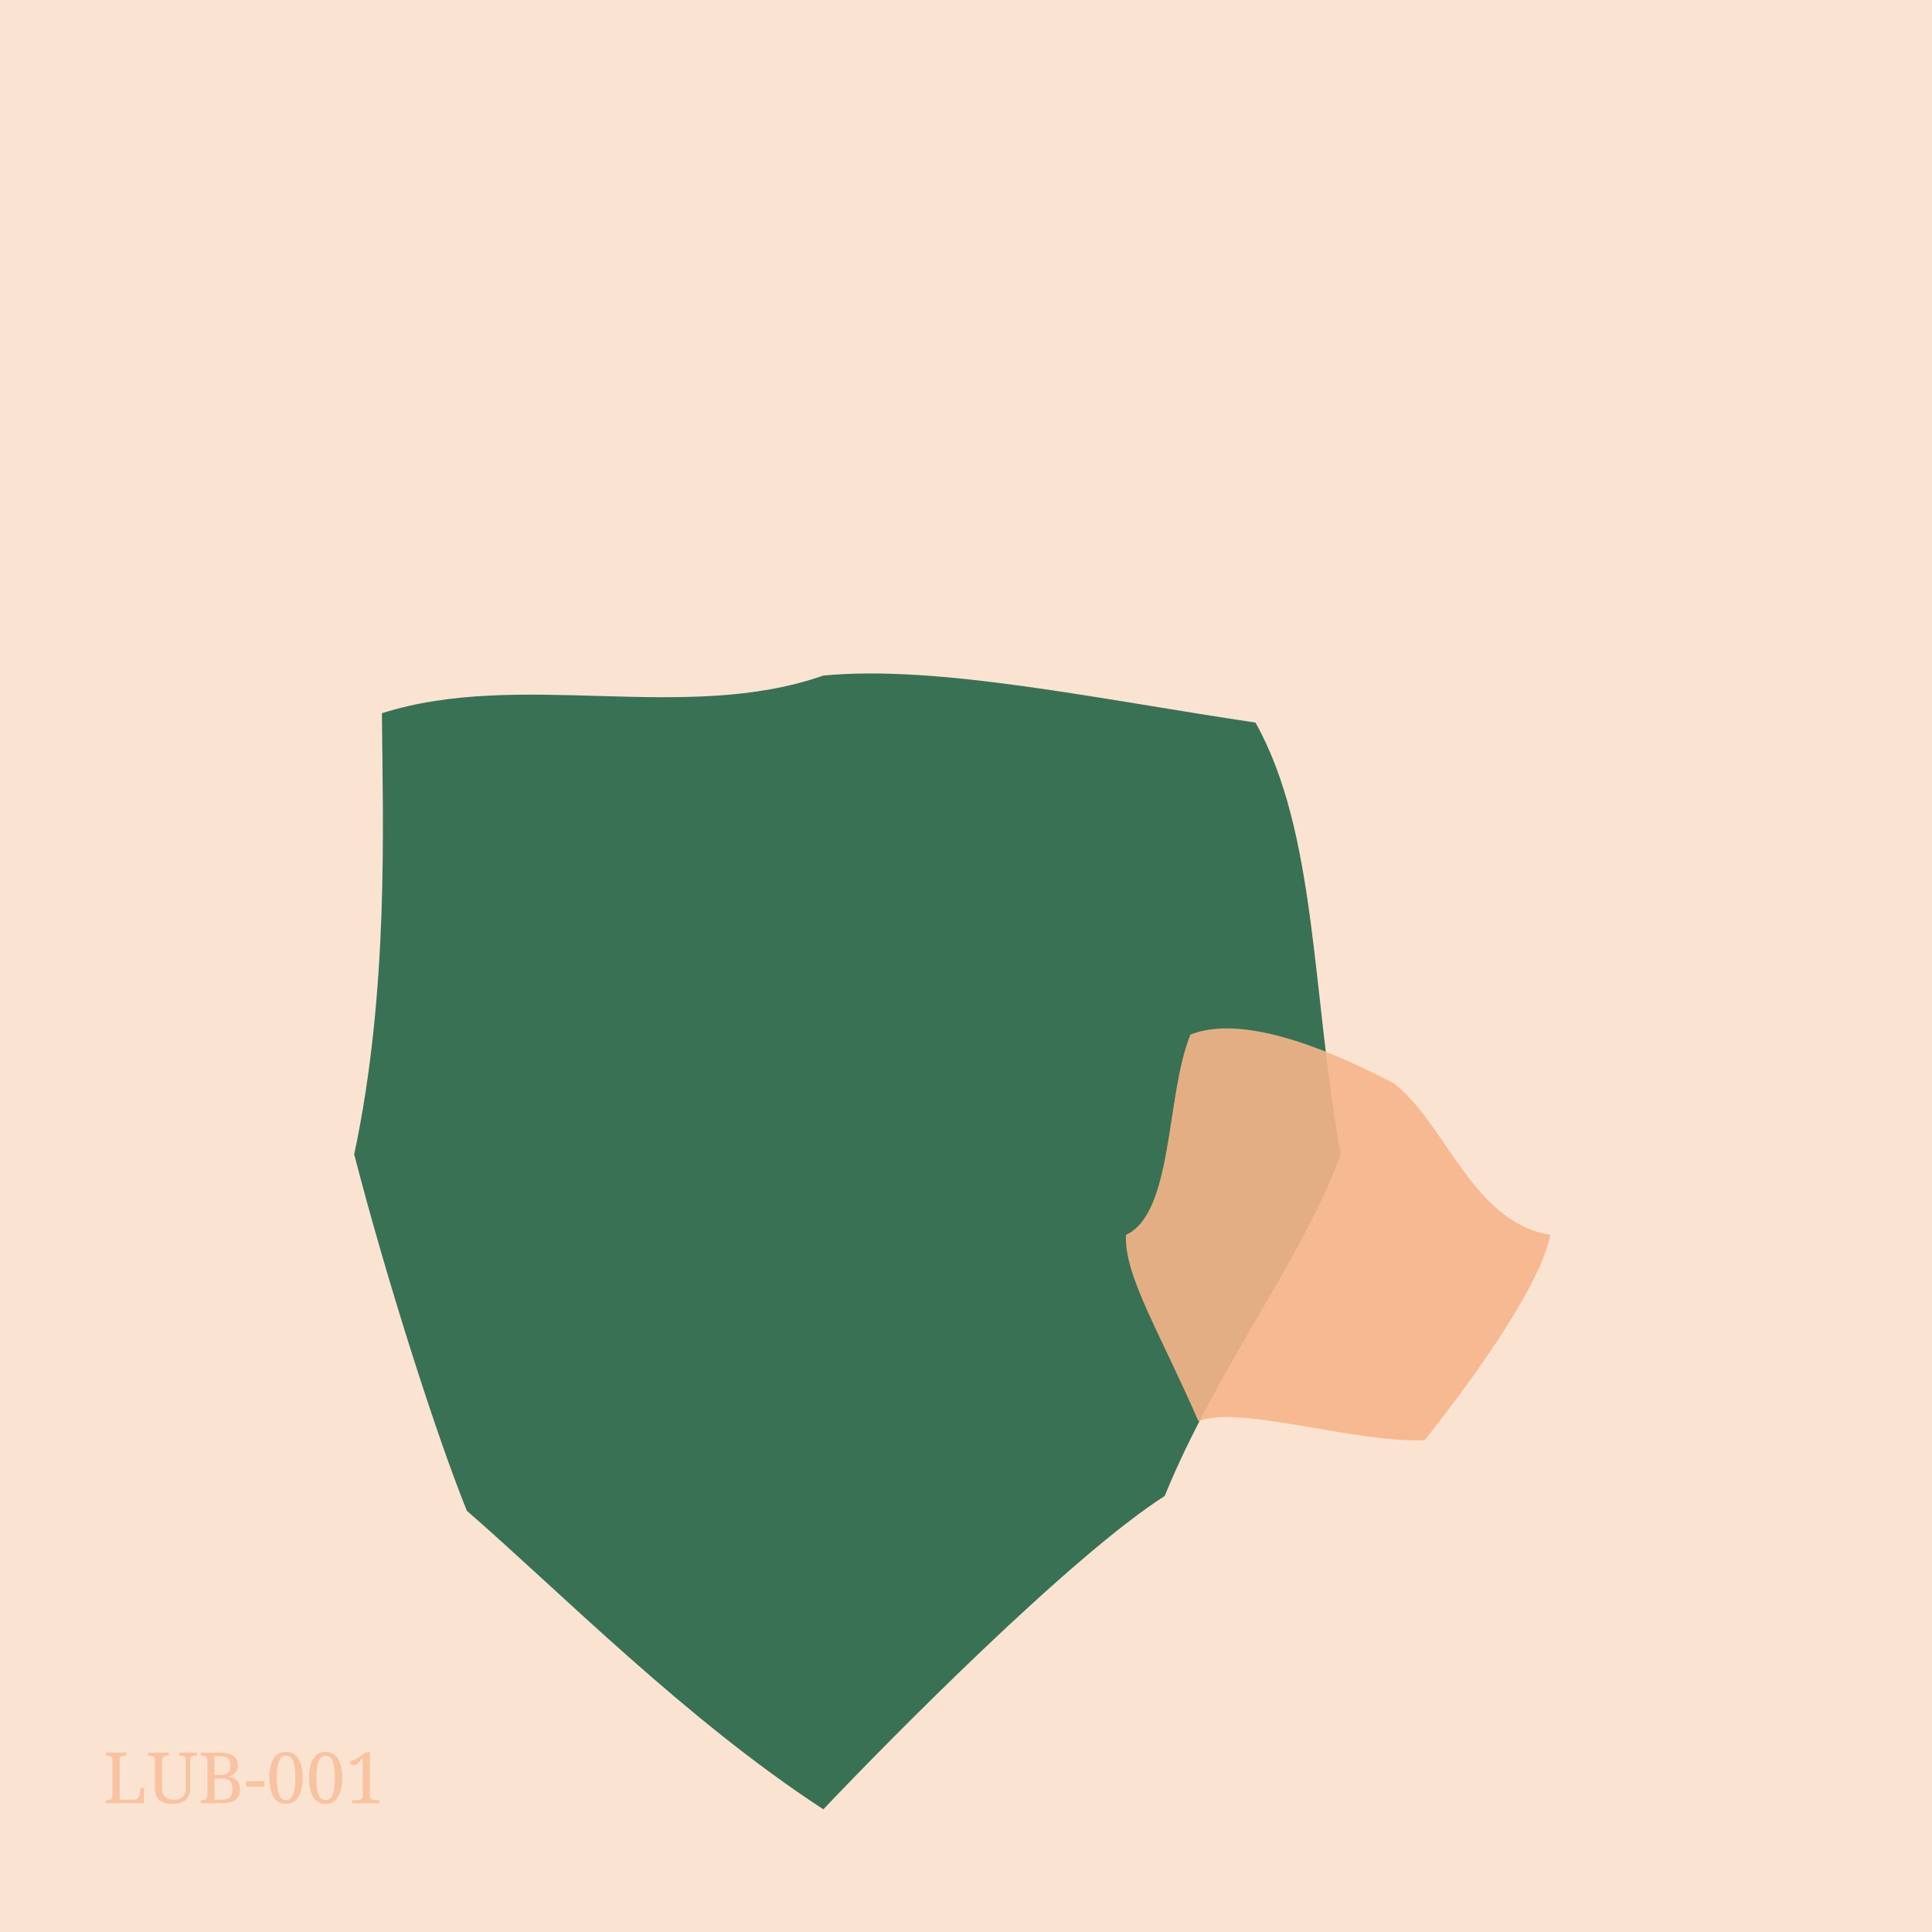
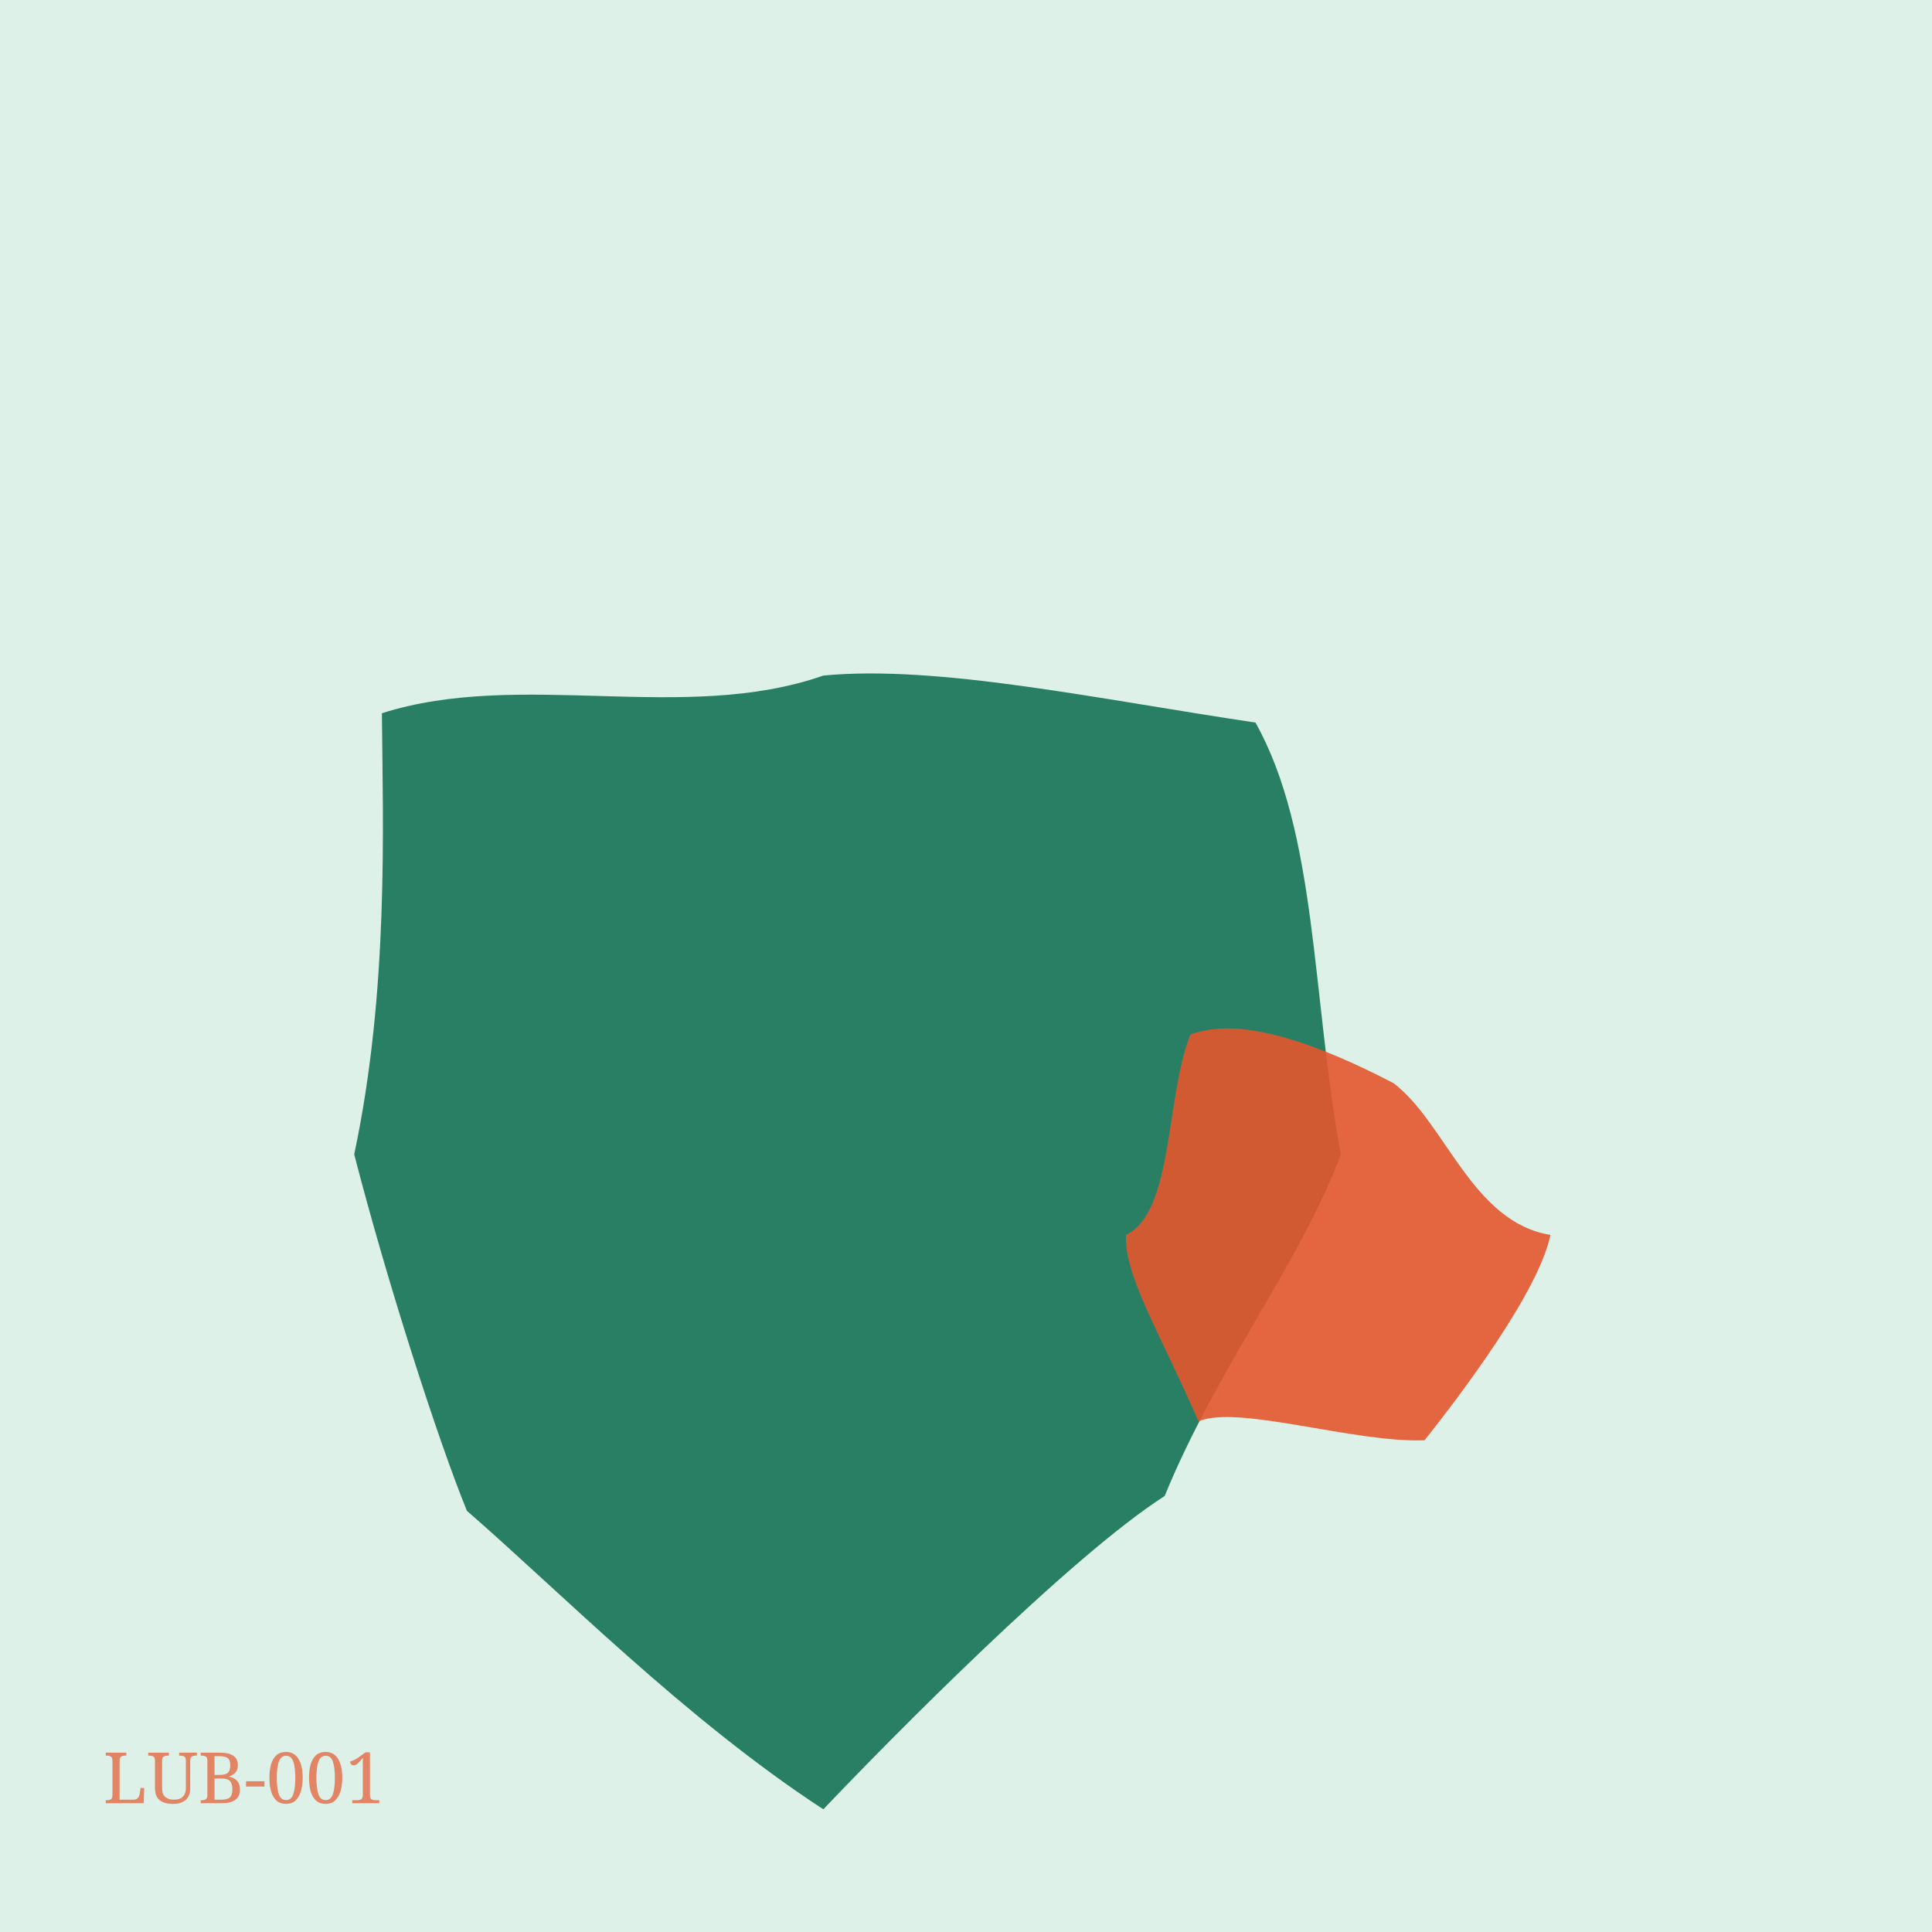
<svg xmlns="http://www.w3.org/2000/svg" viewBox="0 0 600 600" role="img" aria-label="LUB-001">
-   <rect width="600" height="600" fill="#FBE3D2" />
-   <path d="M 416.4 358.5 C 404.3 391.4, 377.9 424.9, 361.7 464.6 C 332.3 483.4, 275.8 540.7, 255.7 561.9 C 212.9 534.0, 173.9 494.3, 145.0 469.2 C 135.8 446.6, 120.2 398.0, 110.0 358.5 C 120.8 307.7, 118.9 256.3, 118.6 221.5 C 161.7 207.8, 212.6 224.9, 255.7 209.8 C 291.3 206.4, 340.8 217.1, 389.9 224.4 C 409.1 258.7, 407.3 308.8, 416.4 358.5 Z" fill="#2F6B4F" opacity="0.95" />
-   <path d="M 481.5 383.5 C 477.9 401.2, 453.3 433.6, 442.4 447.3 C 420.3 448.1, 384.5 436.2, 372.2 441.4 C 360.0 413.4, 349.0 395.9, 349.7 383.5 C 364.5 376.6, 362.0 340.1, 369.7 321.3 C 385.0 315.3, 409.4 324.2, 432.8 336.4 C 448.9 348.6, 457.2 379.6, 481.5 383.5 Z" fill="#F6B58A" opacity="0.9" />
-   <text x="32" y="560" font-family="Georgia, serif" font-size="22" fill="#F6B58A" opacity="0.7">LUB-001</text>
+   <rect width="600" height="600" fill="#DDF1E8" />
+   <path d="M 416.4 358.5 C 404.3 391.4, 377.9 424.9, 361.7 464.6 C 332.3 483.4, 275.8 540.7, 255.7 561.9 C 212.9 534.0, 173.9 494.3, 145.0 469.2 C 135.8 446.6, 120.2 398.0, 110.0 358.5 C 120.8 307.7, 118.9 256.3, 118.6 221.5 C 161.7 207.8, 212.6 224.9, 255.7 209.8 C 291.3 206.4, 340.8 217.1, 389.9 224.4 C 409.1 258.7, 407.3 308.8, 416.4 358.5 Z" fill="#1F7A5C" opacity="0.95" />
+   <path d="M 481.5 383.5 C 477.9 401.2, 453.3 433.6, 442.4 447.3 C 420.3 448.1, 384.5 436.2, 372.2 441.4 C 360.0 413.4, 349.0 395.9, 349.7 383.5 C 364.5 376.6, 362.0 340.1, 369.7 321.3 C 385.0 315.3, 409.4 324.2, 432.8 336.4 C 448.9 348.6, 457.2 379.6, 481.5 383.5 Z" fill="#E4572E" opacity="0.9" />
+   <text x="32" y="560" font-family="Georgia, serif" font-size="22" fill="#E4572E" opacity="0.7">LUB-001</text>
</svg>
